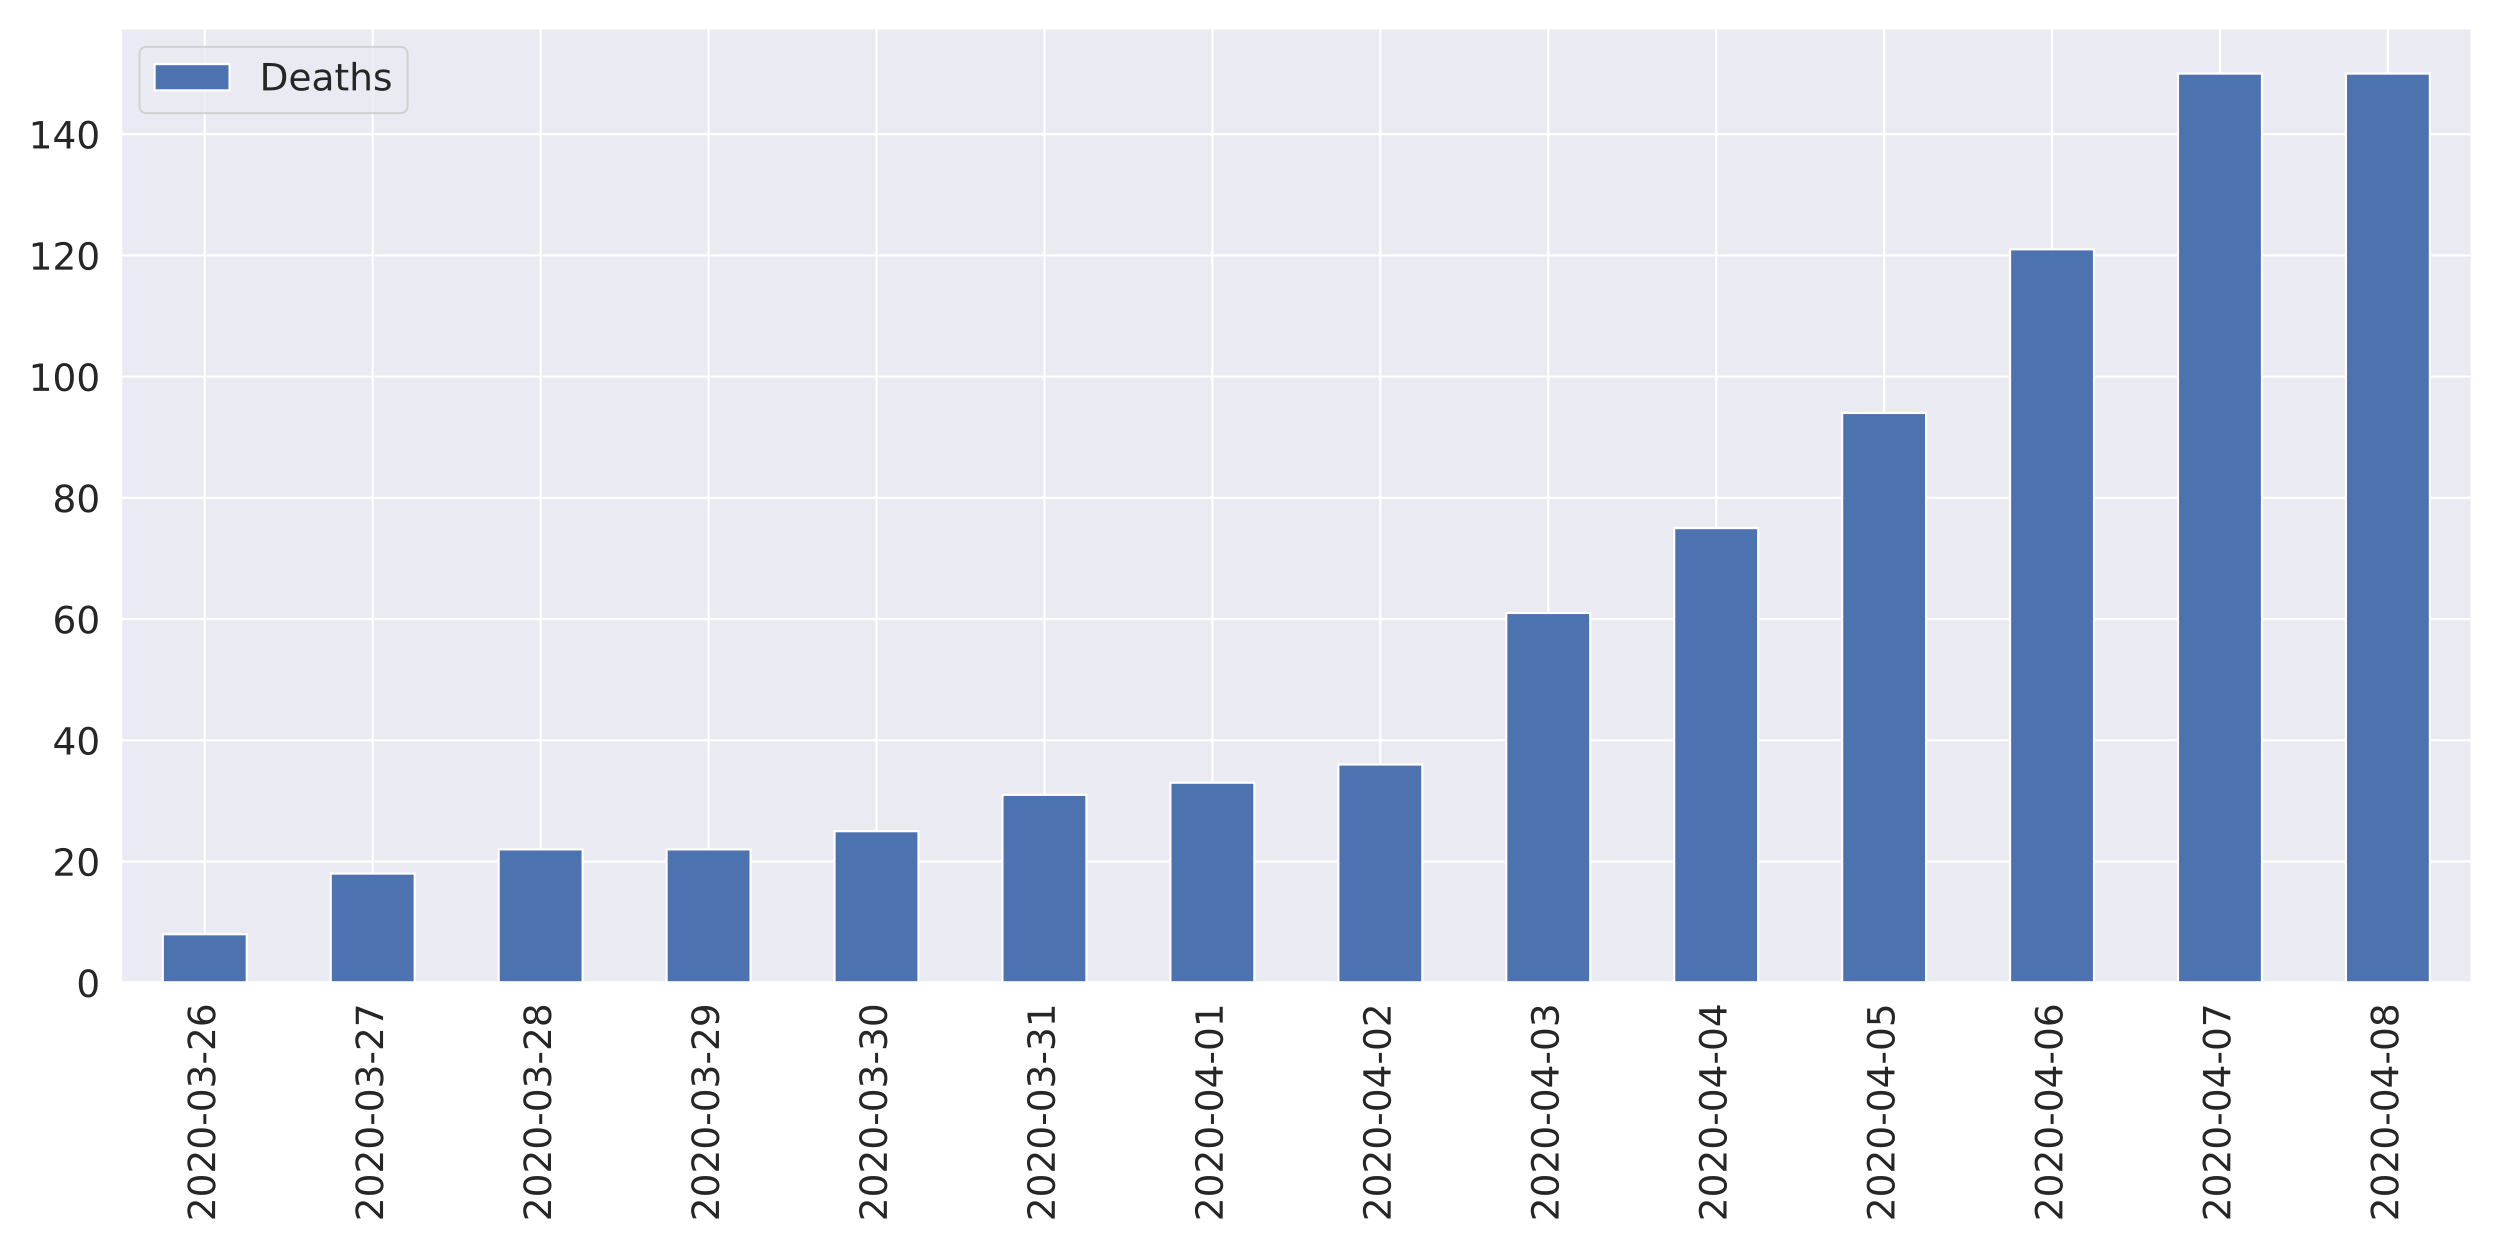
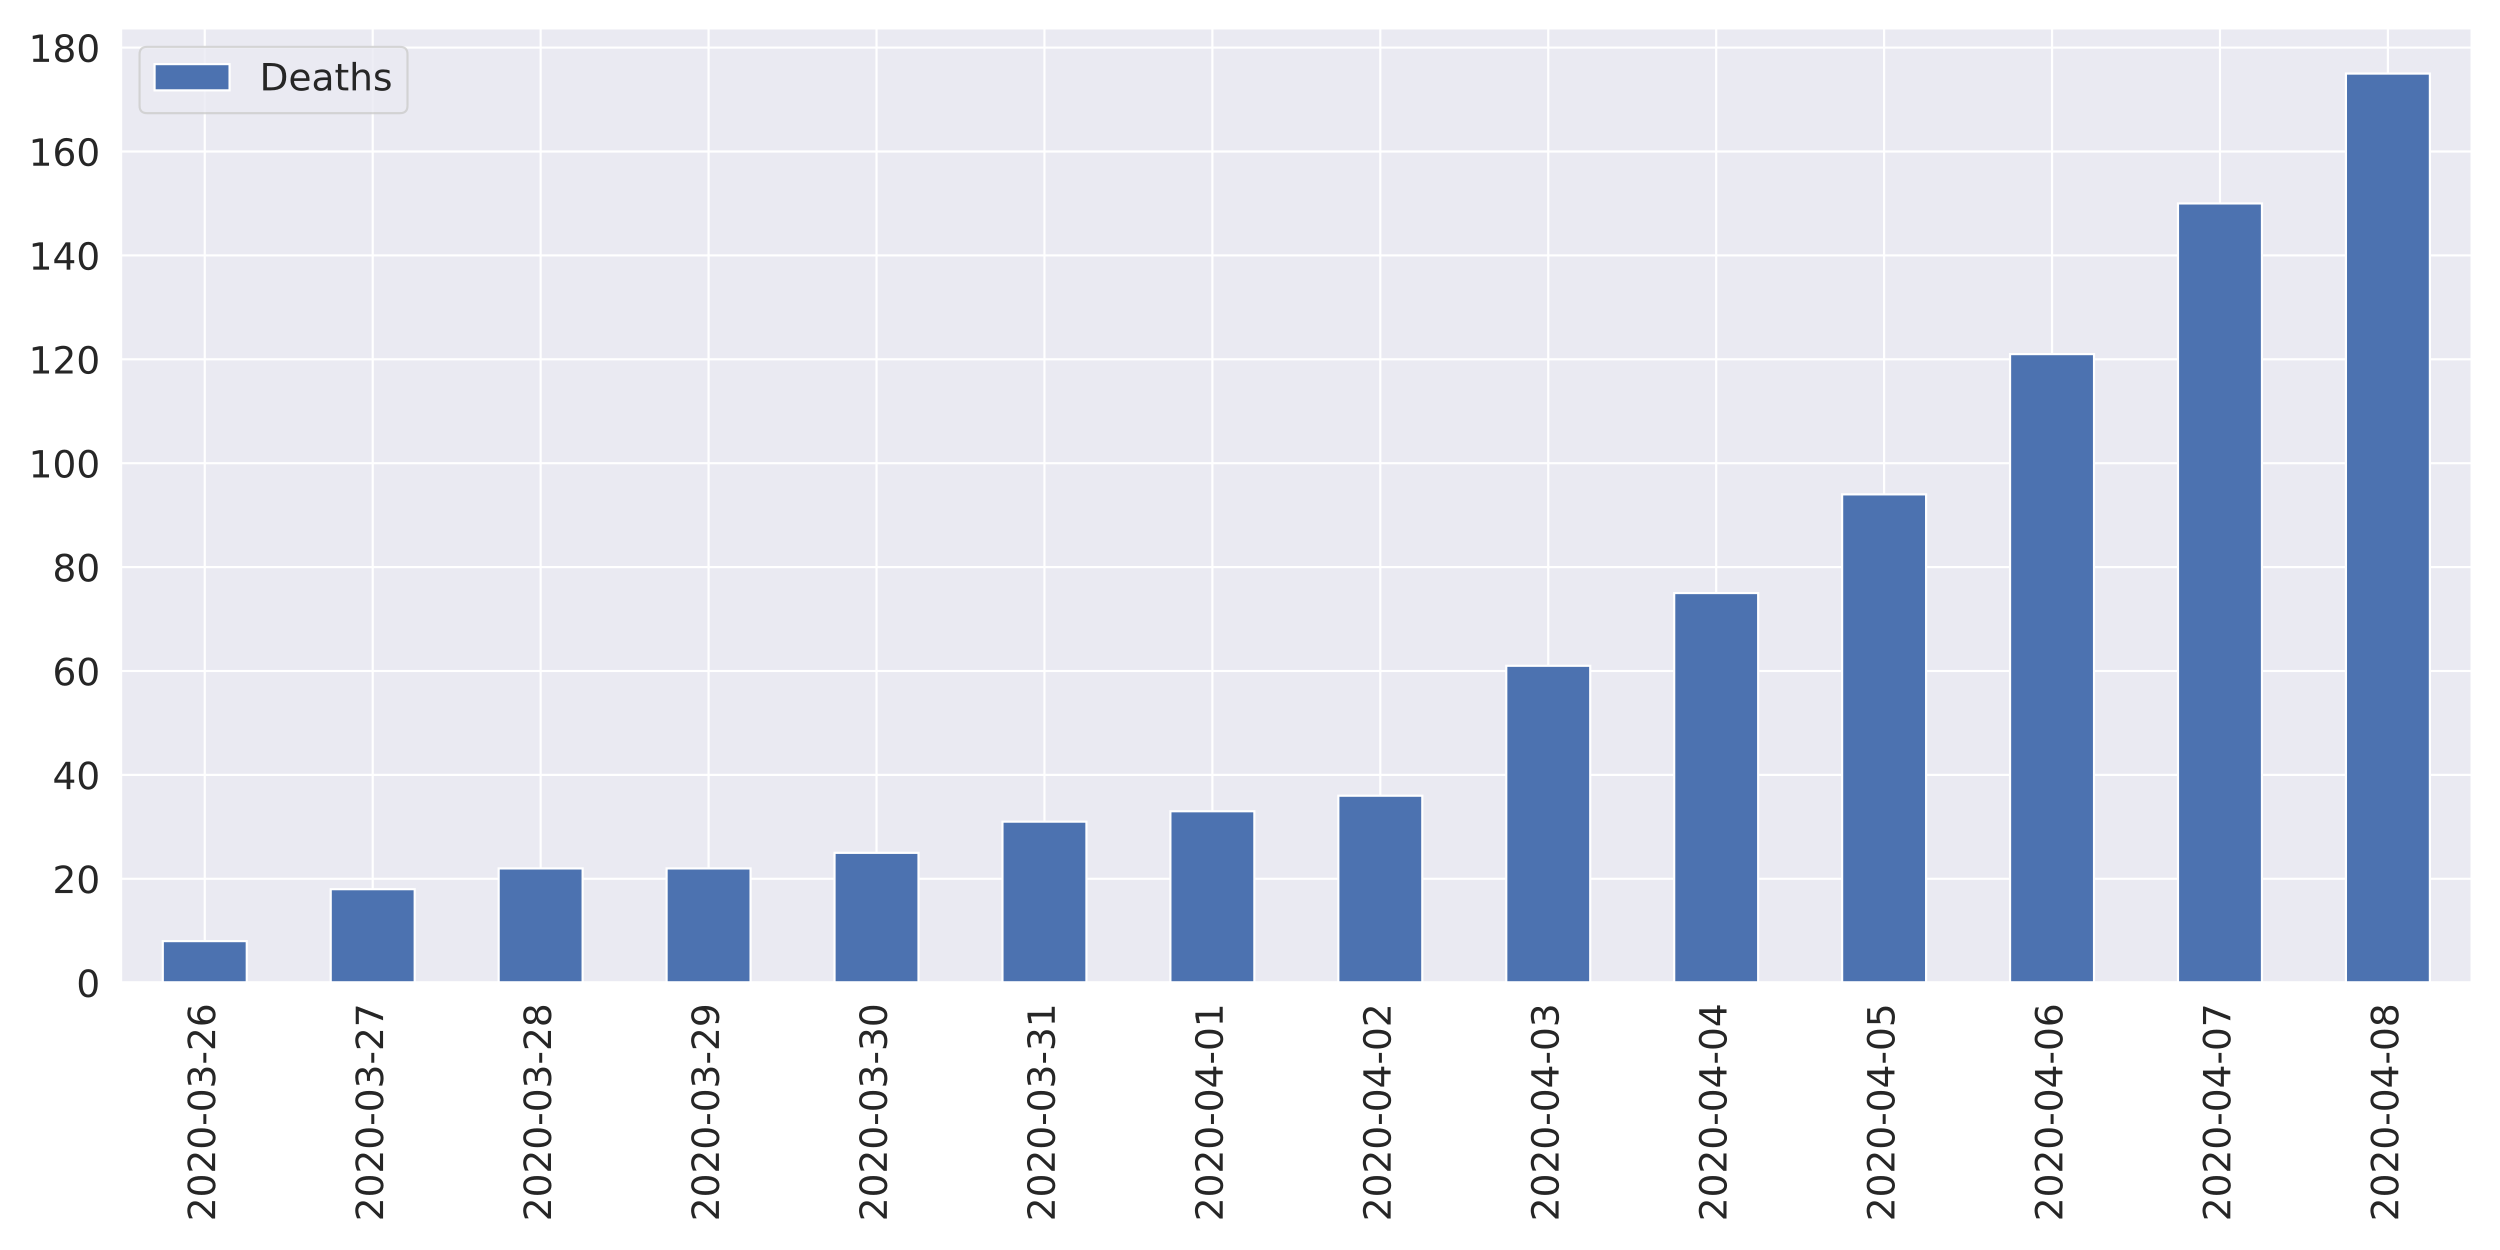
<svg xmlns="http://www.w3.org/2000/svg" xmlns:xlink="http://www.w3.org/1999/xlink" height="576pt" version="1.1" viewBox="0 0 1152 576" width="1152pt">
  <defs>
    <style type="text/css">
*{stroke-linecap:butt;stroke-linejoin:round;}
  </style>
  </defs>
  <g id="figure_1">
    <g id="patch_1">
      <path d="M 0 576  L 1152 576  L 1152 0  L 0 0  z " style="fill:#ffffff;" />
    </g>
    <g id="axes_1">
      <g id="patch_2">
        <path d="M 55.67 452.83  L 1139.04 452.83  L 1139.04 12.96  L 55.67 12.96  z " style="fill:#eaeaf2;" />
      </g>
      <g id="matplotlib.axis_1">
        <g id="xtick_1">
          <g id="line2d_1">
            <path clip-path="url(#p32ae984a57)" d="M 94.362 452.83  L 94.362 12.96  " style="fill:none;stroke:#ffffff;stroke-linecap:round;" />
          </g>
          <g id="text_1">
            <defs>
              <path d="M 19.188 8.297  L 53.609 8.297  L 53.609 0  L 7.328 0  L 7.328 8.297  Q 12.938 14.109 22.625 23.891  Q 32.328 33.688 34.812 36.531  Q 39.547 41.844 41.422 45.531  Q 43.312 49.219 43.312 52.781  Q 43.312 58.594 39.234 62.25  Q 35.156 65.922 28.609 65.922  Q 23.969 65.922 18.812 64.312  Q 13.672 62.703 7.812 59.422  L 7.812 69.391  Q 13.766 71.781 18.938 73  Q 24.125 74.219 28.422 74.219  Q 39.75 74.219 46.484 68.547  Q 53.219 62.891 53.219 53.422  Q 53.219 48.922 51.531 44.891  Q 49.859 40.875 45.406 35.406  Q 44.188 33.984 37.641 27.219  Q 31.109 20.453 19.188 8.297  z " id="DejaVuSans-50" />
              <path d="M 31.781 66.406  Q 24.172 66.406 20.328 58.906  Q 16.5 51.422 16.5 36.375  Q 16.5 21.391 20.328 13.891  Q 24.172 6.391 31.781 6.391  Q 39.453 6.391 43.281 13.891  Q 47.125 21.391 47.125 36.375  Q 47.125 51.422 43.281 58.906  Q 39.453 66.406 31.781 66.406  z M 31.781 74.219  Q 44.047 74.219 50.516 64.516  Q 56.984 54.828 56.984 36.375  Q 56.984 17.969 50.516 8.266  Q 44.047 -1.422 31.781 -1.422  Q 19.531 -1.422 13.062 8.266  Q 6.594 17.969 6.594 36.375  Q 6.594 54.828 13.062 64.516  Q 19.531 74.219 31.781 74.219  z " id="DejaVuSans-48" />
              <path d="M 4.891 31.391  L 31.203 31.391  L 31.203 23.391  L 4.891 23.391  z " id="DejaVuSans-45" />
              <path d="M 40.578 39.312  Q 47.656 37.797 51.625 33  Q 55.609 28.219 55.609 21.188  Q 55.609 10.406 48.188 4.484  Q 40.766 -1.422 27.094 -1.422  Q 22.516 -1.422 17.656 -0.516  Q 12.797 0.391 7.625 2.203  L 7.625 11.719  Q 11.719 9.328 16.594 8.109  Q 21.484 6.891 26.812 6.891  Q 36.078 6.891 40.938 10.547  Q 45.797 14.203 45.797 21.188  Q 45.797 27.641 41.281 31.266  Q 36.766 34.906 28.719 34.906  L 20.219 34.906  L 20.219 43.016  L 29.109 43.016  Q 36.375 43.016 40.234 45.922  Q 44.094 48.828 44.094 54.297  Q 44.094 59.906 40.109 62.906  Q 36.141 65.922 28.719 65.922  Q 24.656 65.922 20.016 65.031  Q 15.375 64.156 9.812 62.312  L 9.812 71.094  Q 15.438 72.656 20.344 73.438  Q 25.25 74.219 29.594 74.219  Q 40.828 74.219 47.359 69.109  Q 53.906 64.016 53.906 55.328  Q 53.906 49.266 50.438 45.094  Q 46.969 40.922 40.578 39.312  z " id="DejaVuSans-51" />
              <path d="M 33.016 40.375  Q 26.375 40.375 22.484 35.828  Q 18.609 31.297 18.609 23.391  Q 18.609 15.531 22.484 10.953  Q 26.375 6.391 33.016 6.391  Q 39.656 6.391 43.531 10.953  Q 47.406 15.531 47.406 23.391  Q 47.406 31.297 43.531 35.828  Q 39.656 40.375 33.016 40.375  z M 52.594 71.297  L 52.594 62.312  Q 48.875 64.062 45.094 64.984  Q 41.312 65.922 37.594 65.922  Q 27.828 65.922 22.672 59.328  Q 17.531 52.734 16.797 39.406  Q 19.672 43.656 24.016 45.922  Q 28.375 48.188 33.594 48.188  Q 44.578 48.188 50.953 41.516  Q 57.328 34.859 57.328 23.391  Q 57.328 12.156 50.688 5.359  Q 44.047 -1.422 33.016 -1.422  Q 20.359 -1.422 13.672 8.266  Q 6.984 17.969 6.984 36.375  Q 6.984 53.656 15.188 63.938  Q 23.391 74.219 37.203 74.219  Q 40.922 74.219 44.703 73.484  Q 48.484 72.75 52.594 71.297  z " id="DejaVuSans-54" />
            </defs>
            <g style="fill:#262626;" transform="translate(99.12999 562.7538)rotate(-90)scale(0.1728 -0.1728)">
              <use xlink:href="#DejaVuSans-50" />
              <use x="63.623" xlink:href="#DejaVuSans-48" />
              <use x="127.246" xlink:href="#DejaVuSans-50" />
              <use x="190.869" xlink:href="#DejaVuSans-48" />
              <use x="254.492" xlink:href="#DejaVuSans-45" />
              <use x="290.576" xlink:href="#DejaVuSans-48" />
              <use x="354.199" xlink:href="#DejaVuSans-51" />
              <use x="417.822" xlink:href="#DejaVuSans-45" />
              <use x="453.906" xlink:href="#DejaVuSans-50" />
              <use x="517.529" xlink:href="#DejaVuSans-54" />
            </g>
          </g>
        </g>
        <g id="xtick_2">
          <g id="line2d_2">
            <path clip-path="url(#p32ae984a57)" d="M 171.745 452.83  L 171.745 12.96  " style="fill:none;stroke:#ffffff;stroke-linecap:round;" />
          </g>
          <g id="text_2">
            <defs>
              <path d="M 8.203 72.906  L 55.078 72.906  L 55.078 68.703  L 28.609 0  L 18.312 0  L 43.219 64.594  L 8.203 64.594  z " id="DejaVuSans-55" />
            </defs>
            <g style="fill:#262626;" transform="translate(176.5136 562.7538)rotate(-90)scale(0.1728 -0.1728)">
              <use xlink:href="#DejaVuSans-50" />
              <use x="63.623" xlink:href="#DejaVuSans-48" />
              <use x="127.246" xlink:href="#DejaVuSans-50" />
              <use x="190.869" xlink:href="#DejaVuSans-48" />
              <use x="254.492" xlink:href="#DejaVuSans-45" />
              <use x="290.576" xlink:href="#DejaVuSans-48" />
              <use x="354.199" xlink:href="#DejaVuSans-51" />
              <use x="417.822" xlink:href="#DejaVuSans-45" />
              <use x="453.906" xlink:href="#DejaVuSans-50" />
              <use x="517.529" xlink:href="#DejaVuSans-55" />
            </g>
          </g>
        </g>
        <g id="xtick_3">
          <g id="line2d_3">
            <path clip-path="url(#p32ae984a57)" d="M 249.129 452.83  L 249.129 12.96  " style="fill:none;stroke:#ffffff;stroke-linecap:round;" />
          </g>
          <g id="text_3">
            <defs>
              <path d="M 31.781 34.625  Q 24.75 34.625 20.719 30.859  Q 16.703 27.094 16.703 20.516  Q 16.703 13.922 20.719 10.156  Q 24.75 6.391 31.781 6.391  Q 38.812 6.391 42.859 10.172  Q 46.922 13.969 46.922 20.516  Q 46.922 27.094 42.891 30.859  Q 38.875 34.625 31.781 34.625  z M 21.922 38.812  Q 15.578 40.375 12.031 44.719  Q 8.5 49.078 8.5 55.328  Q 8.5 64.062 14.719 69.141  Q 20.953 74.219 31.781 74.219  Q 42.672 74.219 48.875 69.141  Q 55.078 64.062 55.078 55.328  Q 55.078 49.078 51.531 44.719  Q 48 40.375 41.703 38.812  Q 48.828 37.156 52.797 32.312  Q 56.781 27.484 56.781 20.516  Q 56.781 9.906 50.312 4.234  Q 43.844 -1.422 31.781 -1.422  Q 19.734 -1.422 13.25 4.234  Q 6.781 9.906 6.781 20.516  Q 6.781 27.484 10.781 32.312  Q 14.797 37.156 21.922 38.812  z M 18.312 54.391  Q 18.312 48.734 21.844 45.562  Q 25.391 42.391 31.781 42.391  Q 38.141 42.391 41.719 45.562  Q 45.312 48.734 45.312 54.391  Q 45.312 60.062 41.719 63.234  Q 38.141 66.406 31.781 66.406  Q 25.391 66.406 21.844 63.234  Q 18.312 60.062 18.312 54.391  z " id="DejaVuSans-56" />
            </defs>
            <g style="fill:#262626;" transform="translate(253.8971 562.7538)rotate(-90)scale(0.1728 -0.1728)">
              <use xlink:href="#DejaVuSans-50" />
              <use x="63.623" xlink:href="#DejaVuSans-48" />
              <use x="127.246" xlink:href="#DejaVuSans-50" />
              <use x="190.869" xlink:href="#DejaVuSans-48" />
              <use x="254.492" xlink:href="#DejaVuSans-45" />
              <use x="290.576" xlink:href="#DejaVuSans-48" />
              <use x="354.199" xlink:href="#DejaVuSans-51" />
              <use x="417.822" xlink:href="#DejaVuSans-45" />
              <use x="453.906" xlink:href="#DejaVuSans-50" />
              <use x="517.529" xlink:href="#DejaVuSans-56" />
            </g>
          </g>
        </g>
        <g id="xtick_4">
          <g id="line2d_4">
            <path clip-path="url(#p32ae984a57)" d="M 326.512 452.83  L 326.512 12.96  " style="fill:none;stroke:#ffffff;stroke-linecap:round;" />
          </g>
          <g id="text_4">
            <defs>
              <path d="M 10.984 1.516  L 10.984 10.5  Q 14.703 8.734 18.5 7.812  Q 22.312 6.891 25.984 6.891  Q 35.75 6.891 40.891 13.453  Q 46.047 20.016 46.781 33.406  Q 43.953 29.203 39.594 26.953  Q 35.25 24.703 29.984 24.703  Q 19.047 24.703 12.672 31.312  Q 6.297 37.938 6.297 49.422  Q 6.297 60.641 12.938 67.422  Q 19.578 74.219 30.609 74.219  Q 43.266 74.219 49.922 64.516  Q 56.594 54.828 56.594 36.375  Q 56.594 19.141 48.406 8.859  Q 40.234 -1.422 26.422 -1.422  Q 22.703 -1.422 18.891 -0.688  Q 15.094 0.047 10.984 1.516  z M 30.609 32.422  Q 37.25 32.422 41.125 36.953  Q 45.016 41.5 45.016 49.422  Q 45.016 57.281 41.125 61.844  Q 37.25 66.406 30.609 66.406  Q 23.969 66.406 20.094 61.844  Q 16.219 57.281 16.219 49.422  Q 16.219 41.5 20.094 36.953  Q 23.969 32.422 30.609 32.422  z " id="DejaVuSans-57" />
            </defs>
            <g style="fill:#262626;" transform="translate(331.2807 562.7538)rotate(-90)scale(0.1728 -0.1728)">
              <use xlink:href="#DejaVuSans-50" />
              <use x="63.623" xlink:href="#DejaVuSans-48" />
              <use x="127.246" xlink:href="#DejaVuSans-50" />
              <use x="190.869" xlink:href="#DejaVuSans-48" />
              <use x="254.492" xlink:href="#DejaVuSans-45" />
              <use x="290.576" xlink:href="#DejaVuSans-48" />
              <use x="354.199" xlink:href="#DejaVuSans-51" />
              <use x="417.822" xlink:href="#DejaVuSans-45" />
              <use x="453.906" xlink:href="#DejaVuSans-50" />
              <use x="517.529" xlink:href="#DejaVuSans-57" />
            </g>
          </g>
        </g>
        <g id="xtick_5">
          <g id="line2d_5">
            <path clip-path="url(#p32ae984a57)" d="M 403.896 452.83  L 403.896 12.96  " style="fill:none;stroke:#ffffff;stroke-linecap:round;" />
          </g>
          <g id="text_5">
            <g style="fill:#262626;" transform="translate(408.6643 562.7538)rotate(-90)scale(0.1728 -0.1728)">
              <use xlink:href="#DejaVuSans-50" />
              <use x="63.623" xlink:href="#DejaVuSans-48" />
              <use x="127.246" xlink:href="#DejaVuSans-50" />
              <use x="190.869" xlink:href="#DejaVuSans-48" />
              <use x="254.492" xlink:href="#DejaVuSans-45" />
              <use x="290.576" xlink:href="#DejaVuSans-48" />
              <use x="354.199" xlink:href="#DejaVuSans-51" />
              <use x="417.822" xlink:href="#DejaVuSans-45" />
              <use x="453.906" xlink:href="#DejaVuSans-51" />
              <use x="517.529" xlink:href="#DejaVuSans-48" />
            </g>
          </g>
        </g>
        <g id="xtick_6">
          <g id="line2d_6">
            <path clip-path="url(#p32ae984a57)" d="M 481.28 452.83  L 481.28 12.96  " style="fill:none;stroke:#ffffff;stroke-linecap:round;" />
          </g>
          <g id="text_6">
            <defs>
              <path d="M 12.406 8.297  L 28.516 8.297  L 28.516 63.922  L 10.984 60.406  L 10.984 69.391  L 28.422 72.906  L 38.281 72.906  L 38.281 8.297  L 54.391 8.297  L 54.391 0  L 12.406 0  z " id="DejaVuSans-49" />
            </defs>
            <g style="fill:#262626;" transform="translate(486.0478 562.7538)rotate(-90)scale(0.1728 -0.1728)">
              <use xlink:href="#DejaVuSans-50" />
              <use x="63.623" xlink:href="#DejaVuSans-48" />
              <use x="127.246" xlink:href="#DejaVuSans-50" />
              <use x="190.869" xlink:href="#DejaVuSans-48" />
              <use x="254.492" xlink:href="#DejaVuSans-45" />
              <use x="290.576" xlink:href="#DejaVuSans-48" />
              <use x="354.199" xlink:href="#DejaVuSans-51" />
              <use x="417.822" xlink:href="#DejaVuSans-45" />
              <use x="453.906" xlink:href="#DejaVuSans-51" />
              <use x="517.529" xlink:href="#DejaVuSans-49" />
            </g>
          </g>
        </g>
        <g id="xtick_7">
          <g id="line2d_7">
            <path clip-path="url(#p32ae984a57)" d="M 558.663 452.83  L 558.663 12.96  " style="fill:none;stroke:#ffffff;stroke-linecap:round;" />
          </g>
          <g id="text_7">
            <defs>
              <path d="M 37.797 64.312  L 12.891 25.391  L 37.797 25.391  z M 35.203 72.906  L 47.609 72.906  L 47.609 25.391  L 58.016 25.391  L 58.016 17.188  L 47.609 17.188  L 47.609 0  L 37.797 0  L 37.797 17.188  L 4.891 17.188  L 4.891 26.703  z " id="DejaVuSans-52" />
            </defs>
            <g style="fill:#262626;" transform="translate(563.4314 562.7538)rotate(-90)scale(0.1728 -0.1728)">
              <use xlink:href="#DejaVuSans-50" />
              <use x="63.623" xlink:href="#DejaVuSans-48" />
              <use x="127.246" xlink:href="#DejaVuSans-50" />
              <use x="190.869" xlink:href="#DejaVuSans-48" />
              <use x="254.492" xlink:href="#DejaVuSans-45" />
              <use x="290.576" xlink:href="#DejaVuSans-48" />
              <use x="354.199" xlink:href="#DejaVuSans-52" />
              <use x="417.822" xlink:href="#DejaVuSans-45" />
              <use x="453.906" xlink:href="#DejaVuSans-48" />
              <use x="517.529" xlink:href="#DejaVuSans-49" />
            </g>
          </g>
        </g>
        <g id="xtick_8">
          <g id="line2d_8">
            <path clip-path="url(#p32ae984a57)" d="M 636.047 452.83  L 636.047 12.96  " style="fill:none;stroke:#ffffff;stroke-linecap:round;" />
          </g>
          <g id="text_8">
            <g style="fill:#262626;" transform="translate(640.815 562.7538)rotate(-90)scale(0.1728 -0.1728)">
              <use xlink:href="#DejaVuSans-50" />
              <use x="63.623" xlink:href="#DejaVuSans-48" />
              <use x="127.246" xlink:href="#DejaVuSans-50" />
              <use x="190.869" xlink:href="#DejaVuSans-48" />
              <use x="254.492" xlink:href="#DejaVuSans-45" />
              <use x="290.576" xlink:href="#DejaVuSans-48" />
              <use x="354.199" xlink:href="#DejaVuSans-52" />
              <use x="417.822" xlink:href="#DejaVuSans-45" />
              <use x="453.906" xlink:href="#DejaVuSans-48" />
              <use x="517.529" xlink:href="#DejaVuSans-50" />
            </g>
          </g>
        </g>
        <g id="xtick_9">
          <g id="line2d_9">
            <path clip-path="url(#p32ae984a57)" d="M 713.43 452.83  L 713.43 12.96  " style="fill:none;stroke:#ffffff;stroke-linecap:round;" />
          </g>
          <g id="text_9">
            <g style="fill:#262626;" transform="translate(718.1986 562.7538)rotate(-90)scale(0.1728 -0.1728)">
              <use xlink:href="#DejaVuSans-50" />
              <use x="63.623" xlink:href="#DejaVuSans-48" />
              <use x="127.246" xlink:href="#DejaVuSans-50" />
              <use x="190.869" xlink:href="#DejaVuSans-48" />
              <use x="254.492" xlink:href="#DejaVuSans-45" />
              <use x="290.576" xlink:href="#DejaVuSans-48" />
              <use x="354.199" xlink:href="#DejaVuSans-52" />
              <use x="417.822" xlink:href="#DejaVuSans-45" />
              <use x="453.906" xlink:href="#DejaVuSans-48" />
              <use x="517.529" xlink:href="#DejaVuSans-51" />
            </g>
          </g>
        </g>
        <g id="xtick_10">
          <g id="line2d_10">
            <path clip-path="url(#p32ae984a57)" d="M 790.814 452.83  L 790.814 12.96  " style="fill:none;stroke:#ffffff;stroke-linecap:round;" />
          </g>
          <g id="text_10">
            <g style="fill:#262626;" transform="translate(795.5821 562.7538)rotate(-90)scale(0.1728 -0.1728)">
              <use xlink:href="#DejaVuSans-50" />
              <use x="63.623" xlink:href="#DejaVuSans-48" />
              <use x="127.246" xlink:href="#DejaVuSans-50" />
              <use x="190.869" xlink:href="#DejaVuSans-48" />
              <use x="254.492" xlink:href="#DejaVuSans-45" />
              <use x="290.576" xlink:href="#DejaVuSans-48" />
              <use x="354.199" xlink:href="#DejaVuSans-52" />
              <use x="417.822" xlink:href="#DejaVuSans-45" />
              <use x="453.906" xlink:href="#DejaVuSans-48" />
              <use x="517.529" xlink:href="#DejaVuSans-52" />
            </g>
          </g>
        </g>
        <g id="xtick_11">
          <g id="line2d_11">
            <path clip-path="url(#p32ae984a57)" d="M 868.197 452.83  L 868.197 12.96  " style="fill:none;stroke:#ffffff;stroke-linecap:round;" />
          </g>
          <g id="text_11">
            <defs>
              <path d="M 10.797 72.906  L 49.516 72.906  L 49.516 64.594  L 19.828 64.594  L 19.828 46.734  Q 21.969 47.469 24.109 47.828  Q 26.266 48.188 28.422 48.188  Q 40.625 48.188 47.75 41.5  Q 54.891 34.812 54.891 23.391  Q 54.891 11.625 47.562 5.094  Q 40.234 -1.422 26.906 -1.422  Q 22.312 -1.422 17.547 -0.641  Q 12.797 0.141 7.719 1.703  L 7.719 11.625  Q 12.109 9.234 16.797 8.062  Q 21.484 6.891 26.703 6.891  Q 35.156 6.891 40.078 11.328  Q 45.016 15.766 45.016 23.391  Q 45.016 31 40.078 35.438  Q 35.156 39.891 26.703 39.891  Q 22.75 39.891 18.812 39.016  Q 14.891 38.141 10.797 36.281  z " id="DejaVuSans-53" />
            </defs>
            <g style="fill:#262626;" transform="translate(872.9657 562.7538)rotate(-90)scale(0.1728 -0.1728)">
              <use xlink:href="#DejaVuSans-50" />
              <use x="63.623" xlink:href="#DejaVuSans-48" />
              <use x="127.246" xlink:href="#DejaVuSans-50" />
              <use x="190.869" xlink:href="#DejaVuSans-48" />
              <use x="254.492" xlink:href="#DejaVuSans-45" />
              <use x="290.576" xlink:href="#DejaVuSans-48" />
              <use x="354.199" xlink:href="#DejaVuSans-52" />
              <use x="417.822" xlink:href="#DejaVuSans-45" />
              <use x="453.906" xlink:href="#DejaVuSans-48" />
              <use x="517.529" xlink:href="#DejaVuSans-53" />
            </g>
          </g>
        </g>
        <g id="xtick_12">
          <g id="line2d_12">
            <path clip-path="url(#p32ae984a57)" d="M 945.581 452.83  L 945.581 12.96  " style="fill:none;stroke:#ffffff;stroke-linecap:round;" />
          </g>
          <g id="text_12">
            <g style="fill:#262626;" transform="translate(950.3493 562.7538)rotate(-90)scale(0.1728 -0.1728)">
              <use xlink:href="#DejaVuSans-50" />
              <use x="63.623" xlink:href="#DejaVuSans-48" />
              <use x="127.246" xlink:href="#DejaVuSans-50" />
              <use x="190.869" xlink:href="#DejaVuSans-48" />
              <use x="254.492" xlink:href="#DejaVuSans-45" />
              <use x="290.576" xlink:href="#DejaVuSans-48" />
              <use x="354.199" xlink:href="#DejaVuSans-52" />
              <use x="417.822" xlink:href="#DejaVuSans-45" />
              <use x="453.906" xlink:href="#DejaVuSans-48" />
              <use x="517.529" xlink:href="#DejaVuSans-54" />
            </g>
          </g>
        </g>
        <g id="xtick_13">
          <g id="line2d_13">
            <path clip-path="url(#p32ae984a57)" d="M 1022.965 452.83  L 1022.965 12.96  " style="fill:none;stroke:#ffffff;stroke-linecap:round;" />
          </g>
          <g id="text_13">
            <g style="fill:#262626;" transform="translate(1027.733 562.7538)rotate(-90)scale(0.1728 -0.1728)">
              <use xlink:href="#DejaVuSans-50" />
              <use x="63.623" xlink:href="#DejaVuSans-48" />
              <use x="127.246" xlink:href="#DejaVuSans-50" />
              <use x="190.869" xlink:href="#DejaVuSans-48" />
              <use x="254.492" xlink:href="#DejaVuSans-45" />
              <use x="290.576" xlink:href="#DejaVuSans-48" />
              <use x="354.199" xlink:href="#DejaVuSans-52" />
              <use x="417.822" xlink:href="#DejaVuSans-45" />
              <use x="453.906" xlink:href="#DejaVuSans-48" />
              <use x="517.529" xlink:href="#DejaVuSans-55" />
            </g>
          </g>
        </g>
        <g id="xtick_14">
          <g id="line2d_14">
            <path clip-path="url(#p32ae984a57)" d="M 1100.348 452.83  L 1100.348 12.96  " style="fill:none;stroke:#ffffff;stroke-linecap:round;" />
          </g>
          <g id="text_14">
            <g style="fill:#262626;" transform="translate(1105.116 562.7538)rotate(-90)scale(0.1728 -0.1728)">
              <use xlink:href="#DejaVuSans-50" />
              <use x="63.623" xlink:href="#DejaVuSans-48" />
              <use x="127.246" xlink:href="#DejaVuSans-50" />
              <use x="190.869" xlink:href="#DejaVuSans-48" />
              <use x="254.492" xlink:href="#DejaVuSans-45" />
              <use x="290.576" xlink:href="#DejaVuSans-48" />
              <use x="354.199" xlink:href="#DejaVuSans-52" />
              <use x="417.822" xlink:href="#DejaVuSans-45" />
              <use x="453.906" xlink:href="#DejaVuSans-48" />
              <use x="517.529" xlink:href="#DejaVuSans-56" />
            </g>
          </g>
        </g>
      </g>
      <g id="matplotlib.axis_2">
        <g id="ytick_1">
          <g id="line2d_15">
            <path clip-path="url(#p32ae984a57)" d="M 55.67 452.83  L 1139.04 452.83  " style="fill:none;stroke:#ffffff;stroke-linecap:round;" />
          </g>
          <g id="text_15">
            <g style="fill:#262626;" transform="translate(35.1756 459.3951)scale(0.1728 -0.1728)">
              <use xlink:href="#DejaVuSans-48" />
            </g>
          </g>
        </g>
        <g id="ytick_2">
          <g id="line2d_16">
-             <path clip-path="url(#p32ae984a57)" d="M 55.67 396.973  L 1139.04 396.973  " style="fill:none;stroke:#ffffff;stroke-linecap:round;" />
+             <path clip-path="url(#p32ae984a57)" d="M 55.67 404.953  L 1139.04 404.953  " style="fill:none;stroke:#ffffff;stroke-linecap:round;" />
          </g>
          <g id="text_16">
-             <g style="fill:#262626;" transform="translate(24.1812 403.5385)scale(0.1728 -0.1728)">
+             <g style="fill:#262626;" transform="translate(24.1812 411.518)scale(0.1728 -0.1728)">
              <use xlink:href="#DejaVuSans-50" />
              <use x="63.623" xlink:href="#DejaVuSans-48" />
            </g>
          </g>
        </g>
        <g id="ytick_3">
          <g id="line2d_17">
-             <path clip-path="url(#p32ae984a57)" d="M 55.67 341.117  L 1139.04 341.117  " style="fill:none;stroke:#ffffff;stroke-linecap:round;" />
+             <path clip-path="url(#p32ae984a57)" d="M 55.67 357.076  L 1139.04 357.076  " style="fill:none;stroke:#ffffff;stroke-linecap:round;" />
          </g>
          <g id="text_17">
-             <g style="fill:#262626;" transform="translate(24.1812 347.682)scale(0.1728 -0.1728)">
+             <g style="fill:#262626;" transform="translate(24.1812 363.641)scale(0.1728 -0.1728)">
              <use xlink:href="#DejaVuSans-52" />
              <use x="63.623" xlink:href="#DejaVuSans-48" />
            </g>
          </g>
        </g>
        <g id="ytick_4">
          <g id="line2d_18">
-             <path clip-path="url(#p32ae984a57)" d="M 55.67 285.26  L 1139.04 285.26  " style="fill:none;stroke:#ffffff;stroke-linecap:round;" />
+             <path clip-path="url(#p32ae984a57)" d="M 55.67 309.199  L 1139.04 309.199  " style="fill:none;stroke:#ffffff;stroke-linecap:round;" />
          </g>
          <g id="text_18">
-             <g style="fill:#262626;" transform="translate(24.1812 291.8255)scale(0.1728 -0.1728)">
+             <g style="fill:#262626;" transform="translate(24.1812 315.764)scale(0.1728 -0.1728)">
              <use xlink:href="#DejaVuSans-54" />
              <use x="63.623" xlink:href="#DejaVuSans-48" />
            </g>
          </g>
        </g>
        <g id="ytick_5">
          <g id="line2d_19">
-             <path clip-path="url(#p32ae984a57)" d="M 55.67 229.404  L 1139.04 229.404  " style="fill:none;stroke:#ffffff;stroke-linecap:round;" />
+             <path clip-path="url(#p32ae984a57)" d="M 55.67 261.322  L 1139.04 261.322  " style="fill:none;stroke:#ffffff;stroke-linecap:round;" />
          </g>
          <g id="text_19">
-             <g style="fill:#262626;" transform="translate(24.1812 235.969)scale(0.1728 -0.1728)">
+             <g style="fill:#262626;" transform="translate(24.1812 267.887)scale(0.1728 -0.1728)">
              <use xlink:href="#DejaVuSans-56" />
              <use x="63.623" xlink:href="#DejaVuSans-48" />
            </g>
          </g>
        </g>
        <g id="ytick_6">
          <g id="line2d_20">
-             <path clip-path="url(#p32ae984a57)" d="M 55.67 173.547  L 1139.04 173.547  " style="fill:none;stroke:#ffffff;stroke-linecap:round;" />
+             <path clip-path="url(#p32ae984a57)" d="M 55.67 213.445  L 1139.04 213.445  " style="fill:none;stroke:#ffffff;stroke-linecap:round;" />
          </g>
          <g id="text_20">
-             <g style="fill:#262626;" transform="translate(13.1868 180.1125)scale(0.1728 -0.1728)">
+             <g style="fill:#262626;" transform="translate(13.1868 220.01)scale(0.1728 -0.1728)">
              <use xlink:href="#DejaVuSans-49" />
              <use x="63.623" xlink:href="#DejaVuSans-48" />
              <use x="127.246" xlink:href="#DejaVuSans-48" />
            </g>
          </g>
        </g>
        <g id="ytick_7">
          <g id="line2d_21">
-             <path clip-path="url(#p32ae984a57)" d="M 55.67 117.691  L 1139.04 117.691  " style="fill:none;stroke:#ffffff;stroke-linecap:round;" />
+             <path clip-path="url(#p32ae984a57)" d="M 55.67 165.568  L 1139.04 165.568  " style="fill:none;stroke:#ffffff;stroke-linecap:round;" />
          </g>
          <g id="text_21">
-             <g style="fill:#262626;" transform="translate(13.1868 124.256)scale(0.1728 -0.1728)">
+             <g style="fill:#262626;" transform="translate(13.1868 172.133)scale(0.1728 -0.1728)">
              <use xlink:href="#DejaVuSans-49" />
              <use x="63.623" xlink:href="#DejaVuSans-50" />
              <use x="127.246" xlink:href="#DejaVuSans-48" />
            </g>
          </g>
        </g>
        <g id="ytick_8">
          <g id="line2d_22">
-             <path clip-path="url(#p32ae984a57)" d="M 55.67 61.834  L 1139.04 61.834  " style="fill:none;stroke:#ffffff;stroke-linecap:round;" />
+             <path clip-path="url(#p32ae984a57)" d="M 55.67 117.691  L 1139.04 117.691  " style="fill:none;stroke:#ffffff;stroke-linecap:round;" />
          </g>
          <g id="text_22">
-             <g style="fill:#262626;" transform="translate(13.1868 68.39949)scale(0.1728 -0.1728)">
+             <g style="fill:#262626;" transform="translate(13.1868 124.256)scale(0.1728 -0.1728)">
              <use xlink:href="#DejaVuSans-49" />
              <use x="63.623" xlink:href="#DejaVuSans-52" />
              <use x="127.246" xlink:href="#DejaVuSans-48" />
            </g>
          </g>
        </g>
+         <g id="ytick_9">
+           <g id="line2d_23">
+             <path clip-path="url(#p32ae984a57)" d="M 55.67 69.814  L 1139.04 69.814  " style="fill:none;stroke:#ffffff;stroke-linecap:round;" />
+           </g>
+           <g id="text_23">
+             <g style="fill:#262626;" transform="translate(13.1868 76.379)scale(0.1728 -0.1728)">
+               <use xlink:href="#DejaVuSans-49" />
+               <use x="63.623" xlink:href="#DejaVuSans-54" />
+               <use x="127.246" xlink:href="#DejaVuSans-48" />
+             </g>
+           </g>
+         </g>
+         <g id="ytick_10">
+           <g id="line2d_24">
+             <path clip-path="url(#p32ae984a57)" d="M 55.67 21.937  L 1139.04 21.937  " style="fill:none;stroke:#ffffff;stroke-linecap:round;" />
+           </g>
+           <g id="text_24">
+             <g style="fill:#262626;" transform="translate(13.1868 28.50199)scale(0.1728 -0.1728)">
+               <use xlink:href="#DejaVuSans-49" />
+               <use x="63.623" xlink:href="#DejaVuSans-56" />
+               <use x="127.246" xlink:href="#DejaVuSans-48" />
+             </g>
+           </g>
+         </g>
      </g>
      <g id="patch_3">
-         <path clip-path="url(#p32ae984a57)" d="M 75.016 452.83  L 113.708 452.83  L 113.708 430.487  L 75.016 430.487  z " style="fill:#4c72b0;stroke:#ffffff;stroke-linejoin:miter;" />
+         <path clip-path="url(#p32ae984a57)" d="M 75.016 452.83  L 113.708 452.83  L 113.708 433.679  L 75.016 433.679  z " style="fill:#4c72b0;stroke:#ffffff;stroke-linejoin:miter;" />
      </g>
      <g id="patch_4">
-         <path clip-path="url(#p32ae984a57)" d="M 152.399 452.83  L 191.091 452.83  L 191.091 402.559  L 152.399 402.559  z " style="fill:#4c72b0;stroke:#ffffff;stroke-linejoin:miter;" />
+         <path clip-path="url(#p32ae984a57)" d="M 152.399 452.83  L 191.091 452.83  L 191.091 409.741  L 152.399 409.741  z " style="fill:#4c72b0;stroke:#ffffff;stroke-linejoin:miter;" />
      </g>
      <g id="patch_5">
-         <path clip-path="url(#p32ae984a57)" d="M 229.783 452.83  L 268.475 452.83  L 268.475 391.388  L 229.783 391.388  z " style="fill:#4c72b0;stroke:#ffffff;stroke-linejoin:miter;" />
+         <path clip-path="url(#p32ae984a57)" d="M 229.783 452.83  L 268.475 452.83  L 268.475 400.165  L 229.783 400.165  z " style="fill:#4c72b0;stroke:#ffffff;stroke-linejoin:miter;" />
      </g>
      <g id="patch_6">
-         <path clip-path="url(#p32ae984a57)" d="M 307.167 452.83  L 345.858 452.83  L 345.858 391.388  L 307.167 391.388  z " style="fill:#4c72b0;stroke:#ffffff;stroke-linejoin:miter;" />
+         <path clip-path="url(#p32ae984a57)" d="M 307.167 452.83  L 345.858 452.83  L 345.858 400.165  L 307.167 400.165  z " style="fill:#4c72b0;stroke:#ffffff;stroke-linejoin:miter;" />
      </g>
      <g id="patch_7">
-         <path clip-path="url(#p32ae984a57)" d="M 384.55 452.83  L 423.242 452.83  L 423.242 383.009  L 384.55 383.009  z " style="fill:#4c72b0;stroke:#ffffff;stroke-linejoin:miter;" />
+         <path clip-path="url(#p32ae984a57)" d="M 384.55 452.83  L 423.242 452.83  L 423.242 392.984  L 384.55 392.984  z " style="fill:#4c72b0;stroke:#ffffff;stroke-linejoin:miter;" />
      </g>
      <g id="patch_8">
-         <path clip-path="url(#p32ae984a57)" d="M 461.934 452.83  L 500.626 452.83  L 500.626 366.252  L 461.934 366.252  z " style="fill:#4c72b0;stroke:#ffffff;stroke-linejoin:miter;" />
+         <path clip-path="url(#p32ae984a57)" d="M 461.934 452.83  L 500.626 452.83  L 500.626 378.621  L 461.934 378.621  z " style="fill:#4c72b0;stroke:#ffffff;stroke-linejoin:miter;" />
      </g>
      <g id="patch_9">
-         <path clip-path="url(#p32ae984a57)" d="M 539.317 452.83  L 578.009 452.83  L 578.009 360.667  L 539.317 360.667  z " style="fill:#4c72b0;stroke:#ffffff;stroke-linejoin:miter;" />
+         <path clip-path="url(#p32ae984a57)" d="M 539.317 452.83  L 578.009 452.83  L 578.009 373.833  L 539.317 373.833  z " style="fill:#4c72b0;stroke:#ffffff;stroke-linejoin:miter;" />
      </g>
      <g id="patch_10">
-         <path clip-path="url(#p32ae984a57)" d="M 616.701 452.83  L 655.393 452.83  L 655.393 352.288  L 616.701 352.288  z " style="fill:#4c72b0;stroke:#ffffff;stroke-linejoin:miter;" />
+         <path clip-path="url(#p32ae984a57)" d="M 616.701 452.83  L 655.393 452.83  L 655.393 366.651  L 616.701 366.651  z " style="fill:#4c72b0;stroke:#ffffff;stroke-linejoin:miter;" />
      </g>
      <g id="patch_11">
-         <path clip-path="url(#p32ae984a57)" d="M 694.084 452.83  L 732.776 452.83  L 732.776 282.468  L 694.084 282.468  z " style="fill:#4c72b0;stroke:#ffffff;stroke-linejoin:miter;" />
+         <path clip-path="url(#p32ae984a57)" d="M 694.084 452.83  L 732.776 452.83  L 732.776 306.805  L 694.084 306.805  z " style="fill:#4c72b0;stroke:#ffffff;stroke-linejoin:miter;" />
      </g>
      <g id="patch_12">
-         <path clip-path="url(#p32ae984a57)" d="M 771.468 452.83  L 810.16 452.83  L 810.16 243.368  L 771.468 243.368  z " style="fill:#4c72b0;stroke:#ffffff;stroke-linejoin:miter;" />
+         <path clip-path="url(#p32ae984a57)" d="M 771.468 452.83  L 810.16 452.83  L 810.16 273.291  L 771.468 273.291  z " style="fill:#4c72b0;stroke:#ffffff;stroke-linejoin:miter;" />
      </g>
      <g id="patch_13">
-         <path clip-path="url(#p32ae984a57)" d="M 848.852 452.83  L 887.543 452.83  L 887.543 190.304  L 848.852 190.304  z " style="fill:#4c72b0;stroke:#ffffff;stroke-linejoin:miter;" />
+         <path clip-path="url(#p32ae984a57)" d="M 848.852 452.83  L 887.543 452.83  L 887.543 227.808  L 848.852 227.808  z " style="fill:#4c72b0;stroke:#ffffff;stroke-linejoin:miter;" />
      </g>
      <g id="patch_14">
-         <path clip-path="url(#p32ae984a57)" d="M 926.235 452.83  L 964.927 452.83  L 964.927 114.898  L 926.235 114.898  z " style="fill:#4c72b0;stroke:#ffffff;stroke-linejoin:miter;" />
+         <path clip-path="url(#p32ae984a57)" d="M 926.235 452.83  L 964.927 452.83  L 964.927 163.174  L 926.235 163.174  z " style="fill:#4c72b0;stroke:#ffffff;stroke-linejoin:miter;" />
      </g>
      <g id="patch_15">
-         <path clip-path="url(#p32ae984a57)" d="M 1003.619 452.83  L 1042.311 452.83  L 1042.311 33.906  L 1003.619 33.906  z " style="fill:#4c72b0;stroke:#ffffff;stroke-linejoin:miter;" />
+         <path clip-path="url(#p32ae984a57)" d="M 1003.619 452.83  L 1042.311 452.83  L 1042.311 93.752  L 1003.619 93.752  z " style="fill:#4c72b0;stroke:#ffffff;stroke-linejoin:miter;" />
      </g>
      <g id="patch_16">
        <path clip-path="url(#p32ae984a57)" d="M 1081.002 452.83  L 1119.694 452.83  L 1119.694 33.906  L 1081.002 33.906  z " style="fill:#4c72b0;stroke:#ffffff;stroke-linejoin:miter;" />
      </g>
      <g id="patch_17">
        <path d="M 55.67 452.83  L 55.67 12.96  " style="fill:none;stroke:#ffffff;stroke-linecap:square;stroke-linejoin:miter;stroke-width:1.25;" />
      </g>
      <g id="patch_18">
        <path d="M 1139.04 452.83  L 1139.04 12.96  " style="fill:none;stroke:#ffffff;stroke-linecap:square;stroke-linejoin:miter;stroke-width:1.25;" />
      </g>
      <g id="patch_19">
        <path d="M 55.67 452.83  L 1139.04 452.83  " style="fill:none;stroke:#ffffff;stroke-linecap:square;stroke-linejoin:miter;stroke-width:1.25;" />
      </g>
      <g id="patch_20">
        <path d="M 55.67 12.96  L 1139.04 12.96  " style="fill:none;stroke:#ffffff;stroke-linecap:square;stroke-linejoin:miter;stroke-width:1.25;" />
      </g>
      <g id="legend_1">
        <g id="patch_21">
          <path d="M 67.766 52.148  L 184.317 52.148  Q 187.773 52.148 187.773 48.692  L 187.773 25.056  Q 187.773 21.6 184.317 21.6  L 67.766 21.6  Q 64.31 21.6 64.31 25.056  L 64.31 48.692  Q 64.31 52.148 67.766 52.148  z " style="fill:#eaeaf2;opacity:0.8;stroke:#cccccc;stroke-linejoin:miter;" />
        </g>
        <g id="patch_22">
          <path d="M 71.222 41.642  L 105.782 41.642  L 105.782 29.546  L 71.222 29.546  z " style="fill:#4c72b0;stroke:#ffffff;stroke-linejoin:miter;" />
        </g>
-         <g id="text_23">
+         <g id="text_25">
          <defs>
            <path d="M 19.672 64.797  L 19.672 8.109  L 31.594 8.109  Q 46.688 8.109 53.688 14.938  Q 60.688 21.781 60.688 36.531  Q 60.688 51.172 53.688 57.984  Q 46.688 64.797 31.594 64.797  z M 9.812 72.906  L 30.078 72.906  Q 51.266 72.906 61.172 64.094  Q 71.094 55.281 71.094 36.531  Q 71.094 17.672 61.125 8.828  Q 51.172 0 30.078 0  L 9.812 0  z " id="DejaVuSans-68" />
            <path d="M 56.203 29.594  L 56.203 25.203  L 14.891 25.203  Q 15.484 15.922 20.484 11.062  Q 25.484 6.203 34.422 6.203  Q 39.594 6.203 44.453 7.469  Q 49.312 8.734 54.109 11.281  L 54.109 2.781  Q 49.266 0.734 44.188 -0.344  Q 39.109 -1.422 33.891 -1.422  Q 20.797 -1.422 13.156 6.188  Q 5.516 13.812 5.516 26.812  Q 5.516 40.234 12.766 48.109  Q 20.016 56 32.328 56  Q 43.359 56 49.781 48.891  Q 56.203 41.797 56.203 29.594  z M 47.219 32.234  Q 47.125 39.594 43.094 43.984  Q 39.062 48.391 32.422 48.391  Q 24.906 48.391 20.391 44.141  Q 15.875 39.891 15.188 32.172  z " id="DejaVuSans-101" />
            <path d="M 34.281 27.484  Q 23.391 27.484 19.188 25  Q 14.984 22.516 14.984 16.5  Q 14.984 11.719 18.141 8.906  Q 21.297 6.109 26.703 6.109  Q 34.188 6.109 38.703 11.406  Q 43.219 16.703 43.219 25.484  L 43.219 27.484  z M 52.203 31.203  L 52.203 0  L 43.219 0  L 43.219 8.297  Q 40.141 3.328 35.547 0.953  Q 30.953 -1.422 24.312 -1.422  Q 15.922 -1.422 10.953 3.297  Q 6 8.016 6 15.922  Q 6 25.141 12.172 29.828  Q 18.359 34.516 30.609 34.516  L 43.219 34.516  L 43.219 35.406  Q 43.219 41.609 39.141 45  Q 35.062 48.391 27.688 48.391  Q 23 48.391 18.547 47.266  Q 14.109 46.141 10.016 43.891  L 10.016 52.203  Q 14.938 54.109 19.578 55.047  Q 24.219 56 28.609 56  Q 40.484 56 46.344 49.844  Q 52.203 43.703 52.203 31.203  z " id="DejaVuSans-97" />
            <path d="M 18.312 70.219  L 18.312 54.688  L 36.812 54.688  L 36.812 47.703  L 18.312 47.703  L 18.312 18.016  Q 18.312 11.328 20.141 9.422  Q 21.969 7.516 27.594 7.516  L 36.812 7.516  L 36.812 0  L 27.594 0  Q 17.188 0 13.234 3.875  Q 9.281 7.766 9.281 18.016  L 9.281 47.703  L 2.688 47.703  L 2.688 54.688  L 9.281 54.688  L 9.281 70.219  z " id="DejaVuSans-116" />
            <path d="M 54.891 33.016  L 54.891 0  L 45.906 0  L 45.906 32.719  Q 45.906 40.484 42.875 44.328  Q 39.844 48.188 33.797 48.188  Q 26.516 48.188 22.312 43.547  Q 18.109 38.922 18.109 30.906  L 18.109 0  L 9.078 0  L 9.078 75.984  L 18.109 75.984  L 18.109 46.188  Q 21.344 51.125 25.703 53.562  Q 30.078 56 35.797 56  Q 45.219 56 50.047 50.172  Q 54.891 44.344 54.891 33.016  z " id="DejaVuSans-104" />
            <path d="M 44.281 53.078  L 44.281 44.578  Q 40.484 46.531 36.375 47.5  Q 32.281 48.484 27.875 48.484  Q 21.188 48.484 17.844 46.438  Q 14.5 44.391 14.5 40.281  Q 14.5 37.156 16.891 35.375  Q 19.281 33.594 26.516 31.984  L 29.594 31.297  Q 39.156 29.25 43.188 25.516  Q 47.219 21.781 47.219 15.094  Q 47.219 7.469 41.188 3.016  Q 35.156 -1.422 24.609 -1.422  Q 20.219 -1.422 15.453 -0.562  Q 10.688 0.297 5.422 2  L 5.422 11.281  Q 10.406 8.688 15.234 7.391  Q 20.062 6.109 24.812 6.109  Q 31.156 6.109 34.562 8.281  Q 37.984 10.453 37.984 14.406  Q 37.984 18.062 35.516 20.016  Q 33.062 21.969 24.703 23.781  L 21.578 24.516  Q 13.234 26.266 9.516 29.906  Q 5.812 33.547 5.812 39.891  Q 5.812 47.609 11.281 51.797  Q 16.75 56 26.812 56  Q 31.781 56 36.172 55.266  Q 40.578 54.547 44.281 53.078  z " id="DejaVuSans-115" />
          </defs>
          <g style="fill:#262626;" transform="translate(119.606 41.6421)scale(0.1728 -0.1728)">
            <use xlink:href="#DejaVuSans-68" />
            <use x="77.002" xlink:href="#DejaVuSans-101" />
            <use x="138.525" xlink:href="#DejaVuSans-97" />
            <use x="199.805" xlink:href="#DejaVuSans-116" />
            <use x="239.014" xlink:href="#DejaVuSans-104" />
            <use x="302.393" xlink:href="#DejaVuSans-115" />
          </g>
        </g>
      </g>
    </g>
  </g>
  <defs>
    <clipPath id="p32ae984a57">
      <rect height="439.87" width="1083.37" x="55.67" y="12.96" />
    </clipPath>
  </defs>
</svg>
